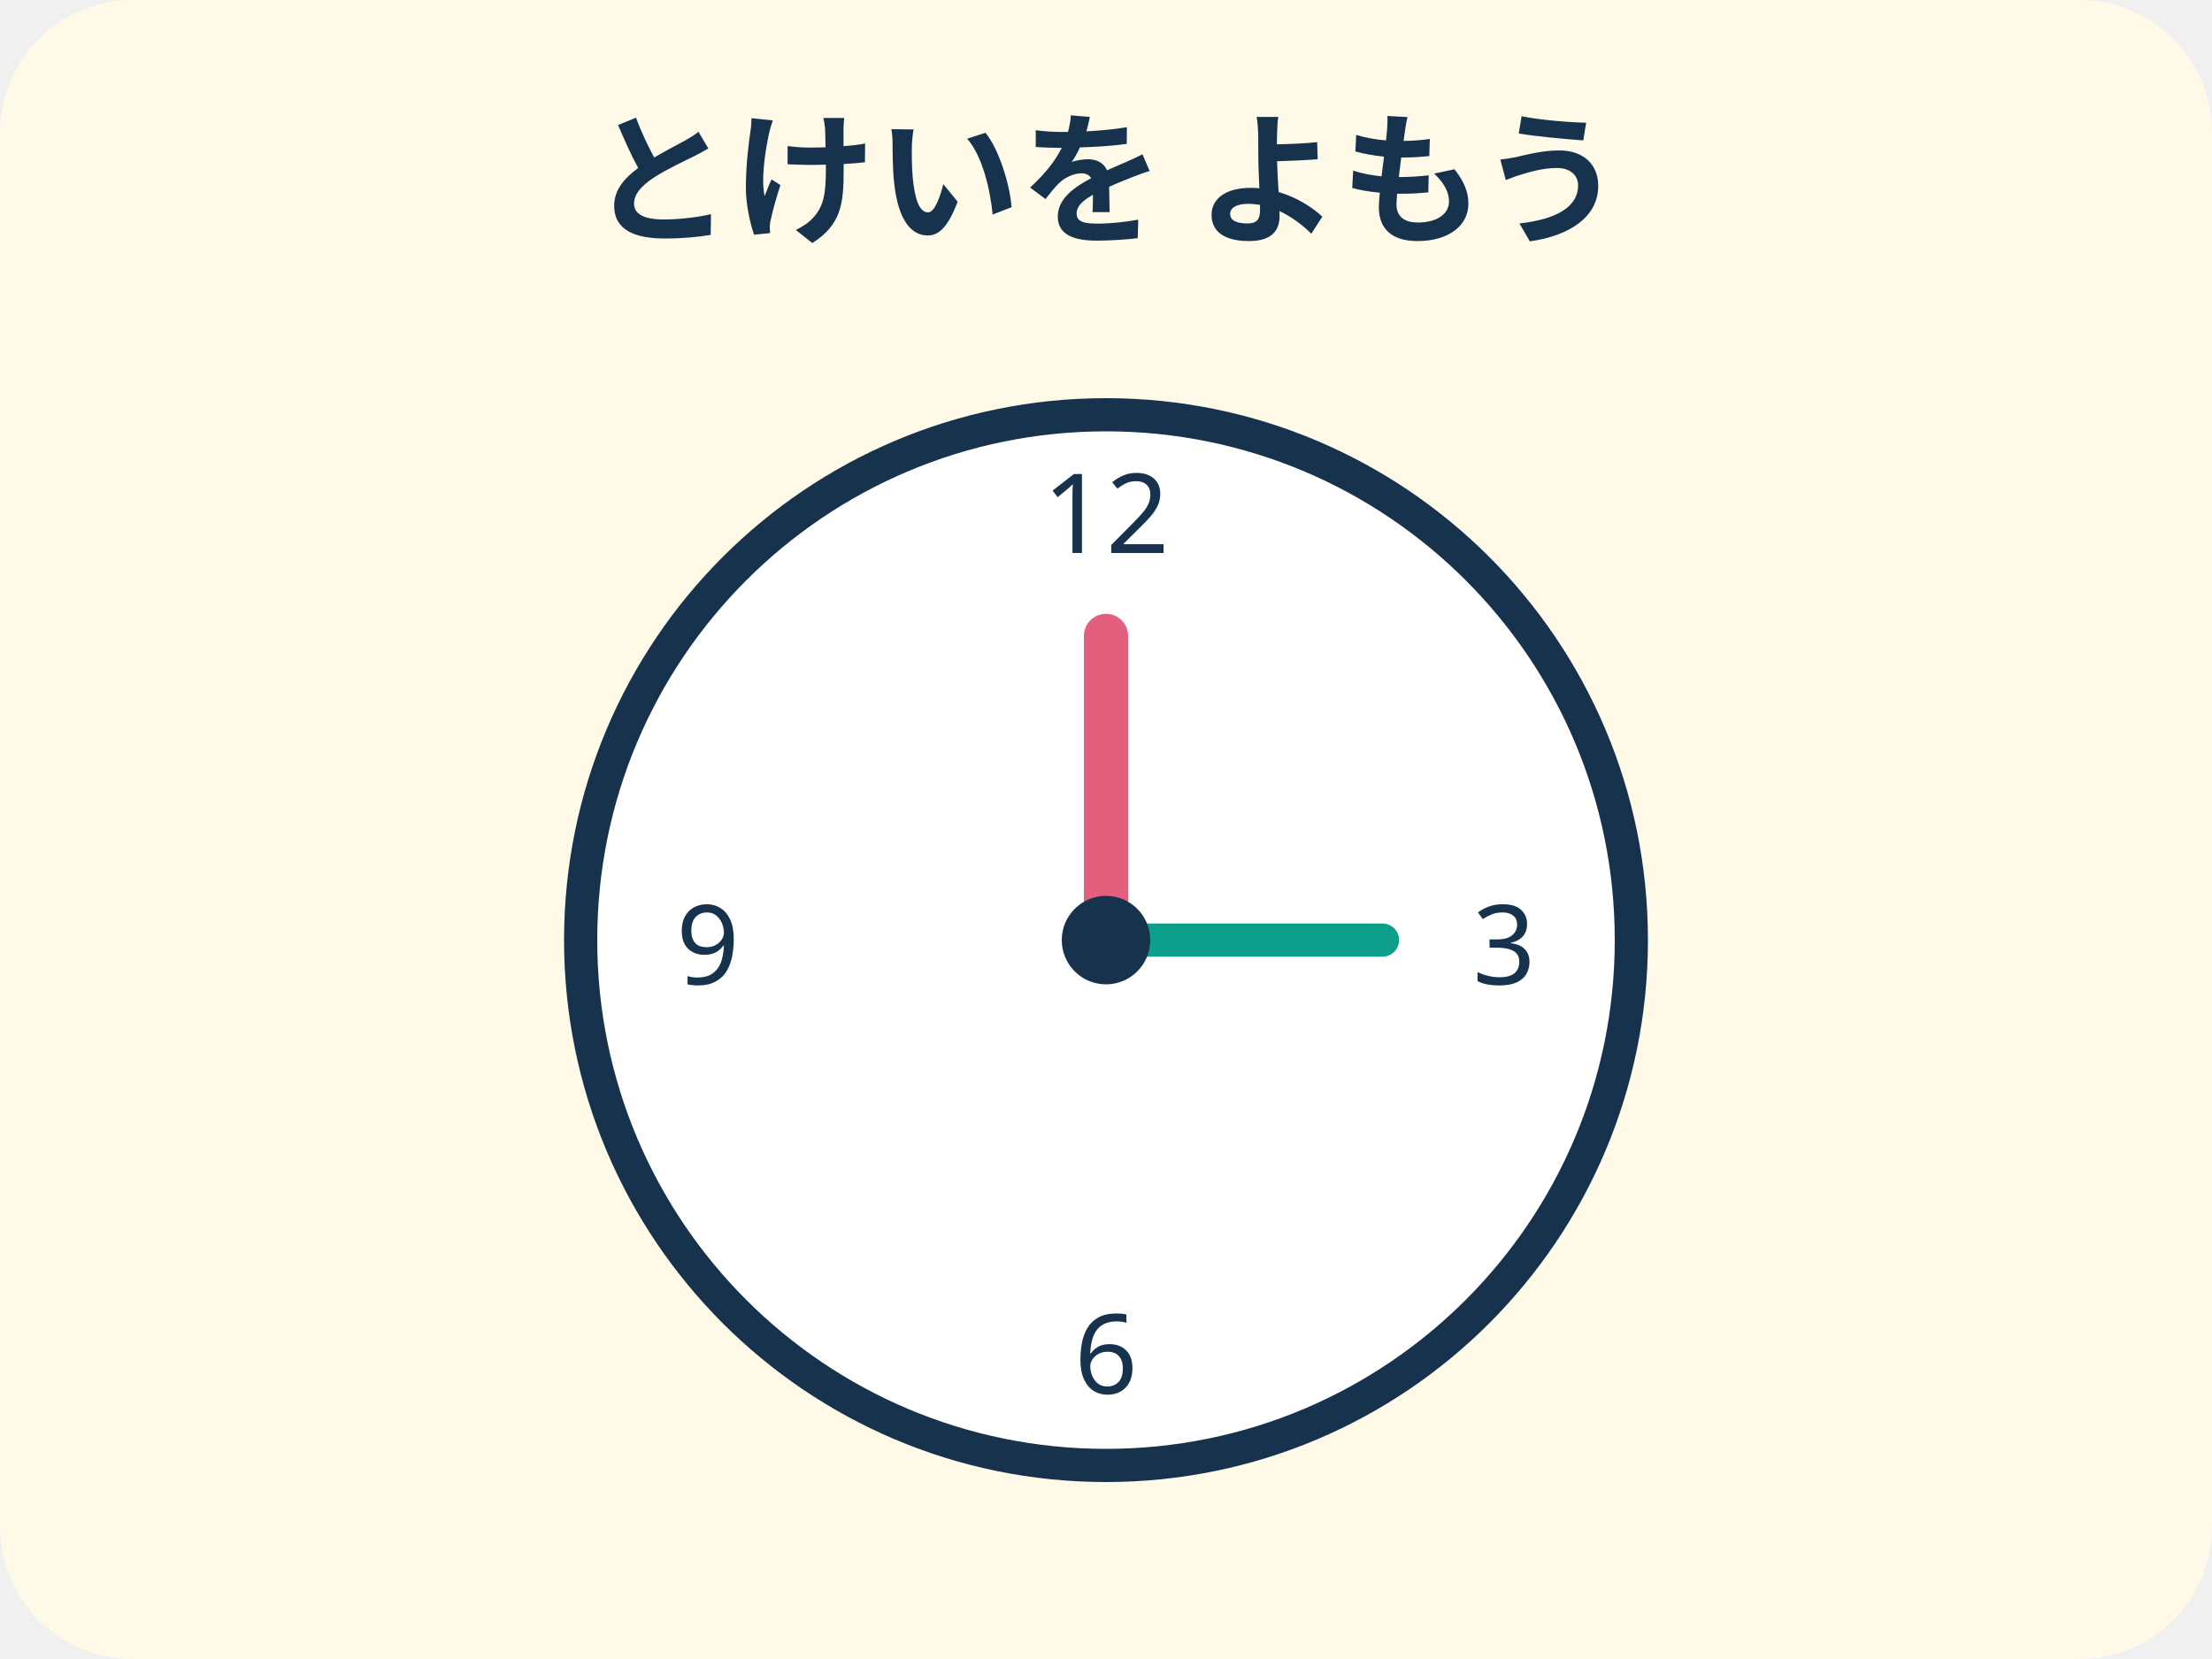
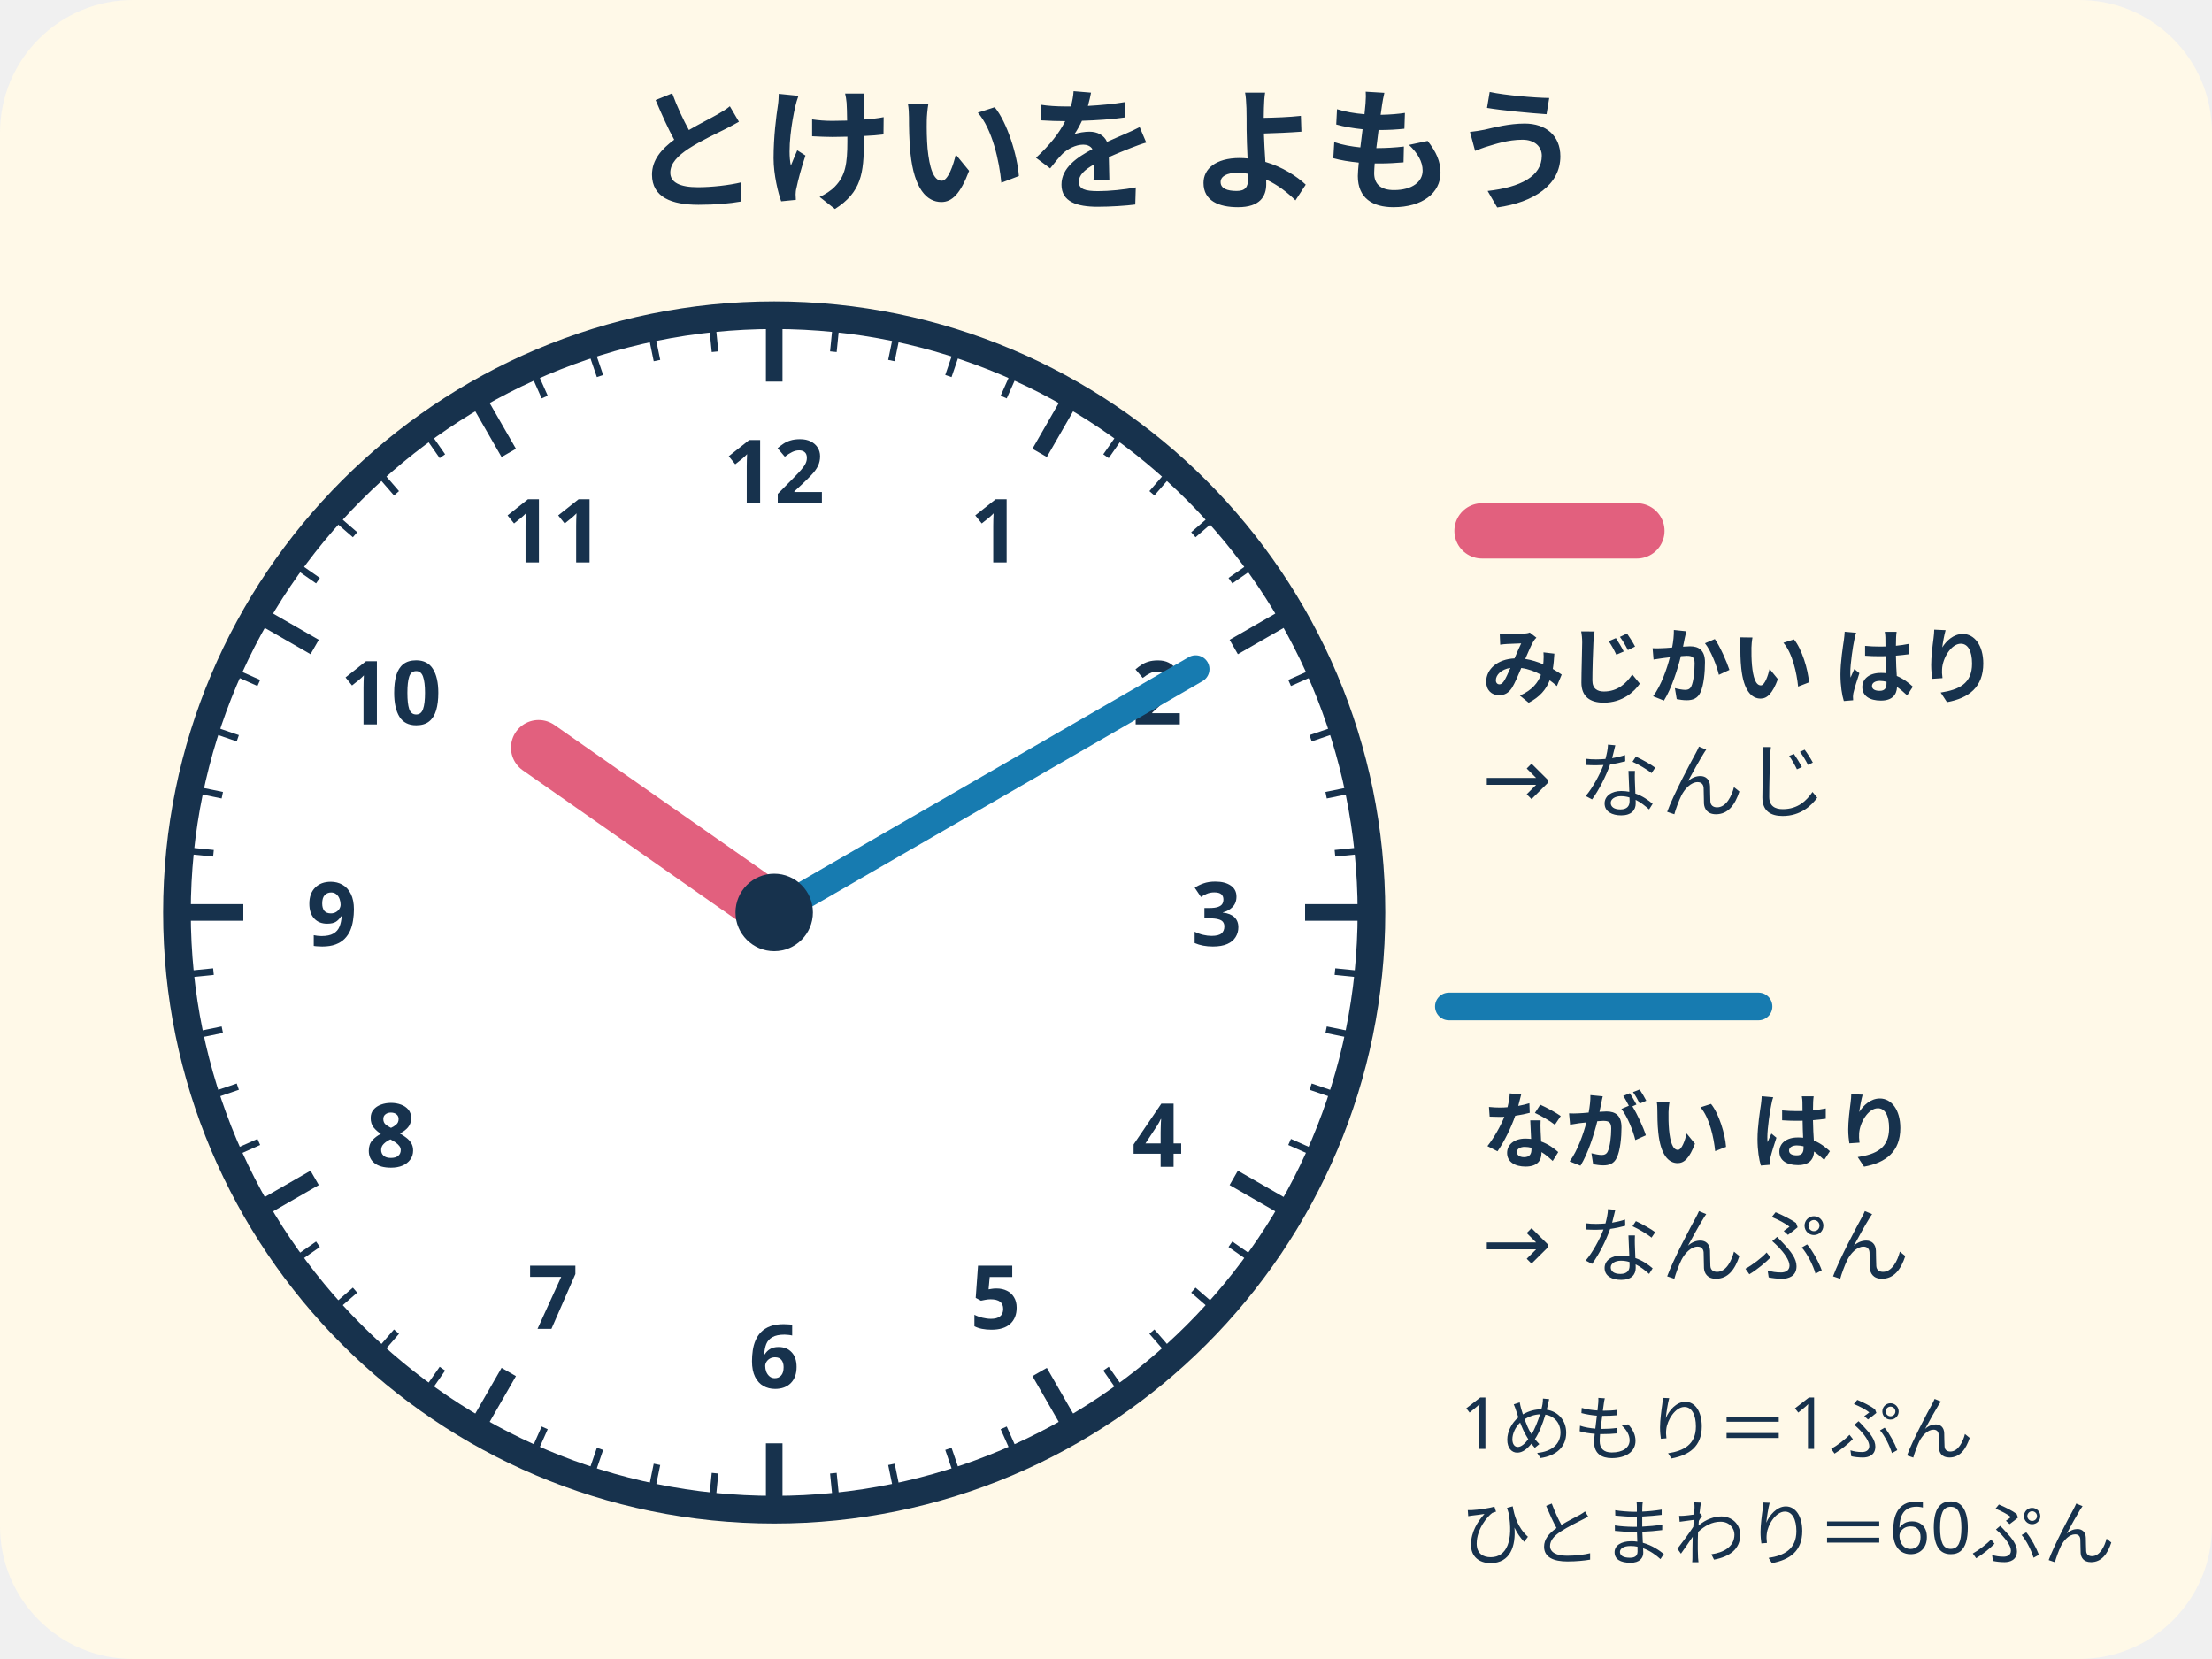
<svg xmlns="http://www.w3.org/2000/svg" viewBox="0 0 400 300" role="img" aria-label="とけい">
  <rect width="400" height="300" rx="24" fill="#fff9e8" />
-   <text x="200" y="42" text-anchor="middle" font-size="26" font-family="sans-serif" font-weight="700" fill="#17324d">とけいを よもう</text>
-   <circle cx="200" cy="170" r="95" fill="#ffffff" stroke="#17324d" stroke-width="6" />
-   <text x="200" y="100" text-anchor="middle" font-size="20" font-family="sans-serif" fill="#17324d">12</text>
-   <text x="272" y="178" text-anchor="middle" font-size="20" font-family="sans-serif" fill="#17324d">3</text>
-   <text x="200" y="252" text-anchor="middle" font-size="20" font-family="sans-serif" fill="#17324d">6</text>
-   <text x="128" y="178" text-anchor="middle" font-size="20" font-family="sans-serif" fill="#17324d">9</text>
-   <line x1="200" y1="170" x2="200" y2="115" stroke="#e2607e" stroke-width="8" stroke-linecap="round" />
-   <line x1="200" y1="170" x2="250" y2="170" stroke="#0d9f8c" stroke-width="6" stroke-linecap="round" />
-   <circle cx="200" cy="170" r="8" fill="#17324d" />
+   <text x="200" y="36" text-anchor="middle" font-size="24" font-family="sans-serif" font-weight="700" fill="#17324d">とけいを よもう</text>
+   <circle cx="140" cy="165" r="108" fill="#ffffff" stroke="#17324d" stroke-width="5" />
+   <line x1="140.0" y1="69.0" x2="140.0" y2="59.0" stroke="#17324d" stroke-width="3" />
+   <line x1="150.7" y1="63.6" x2="151.1" y2="59.6" stroke="#17324d" stroke-width="1.2" />
+   <line x1="161.2" y1="65.2" x2="162.0" y2="61.3" stroke="#17324d" stroke-width="1.2" />
+   <line x1="171.5" y1="68.0" x2="172.8" y2="64.2" stroke="#17324d" stroke-width="1.2" />
+   <line x1="181.5" y1="71.8" x2="183.1" y2="68.2" stroke="#17324d" stroke-width="1.2" />
+   <line x1="188.0" y1="81.9" x2="193.0" y2="73.2" stroke="#17324d" stroke-width="3" />
+   <line x1="200.0" y1="82.5" x2="202.3" y2="79.2" stroke="#17324d" stroke-width="1.2" />
+   <line x1="208.3" y1="89.2" x2="210.9" y2="86.2" stroke="#17324d" stroke-width="1.2" />
+   <line x1="215.8" y1="96.7" x2="218.8" y2="94.1" stroke="#17324d" stroke-width="1.2" />
+   <line x1="222.5" y1="105.0" x2="225.8" y2="102.7" stroke="#17324d" stroke-width="1.2" />
+   <line x1="223.1" y1="117.0" x2="231.8" y2="112.0" stroke="#17324d" stroke-width="3" />
+   <line x1="233.2" y1="123.5" x2="236.8" y2="121.9" stroke="#17324d" stroke-width="1.2" />
+   <line x1="237.0" y1="133.5" x2="240.8" y2="132.2" stroke="#17324d" stroke-width="1.2" />
+   <line x1="239.8" y1="143.8" x2="243.7" y2="143.0" stroke="#17324d" stroke-width="1.2" />
+   <line x1="241.4" y1="154.3" x2="245.4" y2="153.9" stroke="#17324d" stroke-width="1.2" />
+   <line x1="236.0" y1="165.0" x2="246.0" y2="165.0" stroke="#17324d" stroke-width="3" />
+   <line x1="241.4" y1="175.7" x2="245.4" y2="176.1" stroke="#17324d" stroke-width="1.2" />
+   <line x1="239.8" y1="186.2" x2="243.7" y2="187.0" stroke="#17324d" stroke-width="1.2" />
+   <line x1="237.0" y1="196.5" x2="240.8" y2="197.8" stroke="#17324d" stroke-width="1.2" />
+   <line x1="233.2" y1="206.5" x2="236.8" y2="208.1" stroke="#17324d" stroke-width="1.2" />
+   <line x1="223.1" y1="213.0" x2="231.8" y2="218.0" stroke="#17324d" stroke-width="3" />
+   <line x1="222.5" y1="225.0" x2="225.8" y2="227.3" stroke="#17324d" stroke-width="1.2" />
+   <line x1="215.8" y1="233.3" x2="218.8" y2="235.9" stroke="#17324d" stroke-width="1.2" />
+   <line x1="208.3" y1="240.8" x2="210.9" y2="243.8" stroke="#17324d" stroke-width="1.2" />
+   <line x1="200.0" y1="247.5" x2="202.3" y2="250.8" stroke="#17324d" stroke-width="1.2" />
+   <line x1="188.0" y1="248.1" x2="193.0" y2="256.8" stroke="#17324d" stroke-width="3" />
+   <line x1="181.5" y1="258.2" x2="183.1" y2="261.8" stroke="#17324d" stroke-width="1.2" />
+   <line x1="171.5" y1="262.0" x2="172.8" y2="265.8" stroke="#17324d" stroke-width="1.2" />
+   <line x1="161.2" y1="264.8" x2="162.0" y2="268.7" stroke="#17324d" stroke-width="1.2" />
+   <line x1="150.7" y1="266.4" x2="151.1" y2="270.4" stroke="#17324d" stroke-width="1.2" />
+   <line x1="140.0" y1="261.0" x2="140.0" y2="271.0" stroke="#17324d" stroke-width="3" />
+   <line x1="129.3" y1="266.4" x2="128.9" y2="270.4" stroke="#17324d" stroke-width="1.2" />
+   <line x1="118.8" y1="264.8" x2="118.0" y2="268.7" stroke="#17324d" stroke-width="1.2" />
+   <line x1="108.5" y1="262.0" x2="107.2" y2="265.8" stroke="#17324d" stroke-width="1.2" />
+   <line x1="98.5" y1="258.2" x2="96.9" y2="261.8" stroke="#17324d" stroke-width="1.2" />
+   <line x1="92.0" y1="248.1" x2="87.0" y2="256.8" stroke="#17324d" stroke-width="3" />
+   <line x1="80.0" y1="247.5" x2="77.7" y2="250.8" stroke="#17324d" stroke-width="1.2" />
+   <line x1="71.7" y1="240.8" x2="69.1" y2="243.8" stroke="#17324d" stroke-width="1.2" />
+   <line x1="64.2" y1="233.3" x2="61.2" y2="235.9" stroke="#17324d" stroke-width="1.2" />
+   <line x1="57.5" y1="225.0" x2="54.2" y2="227.3" stroke="#17324d" stroke-width="1.2" />
+   <line x1="56.9" y1="213.0" x2="48.2" y2="218.0" stroke="#17324d" stroke-width="3" />
+   <line x1="46.8" y1="206.5" x2="43.2" y2="208.1" stroke="#17324d" stroke-width="1.2" />
+   <line x1="43.0" y1="196.5" x2="39.2" y2="197.8" stroke="#17324d" stroke-width="1.2" />
+   <line x1="40.2" y1="186.2" x2="36.3" y2="187.0" stroke="#17324d" stroke-width="1.2" />
+   <line x1="38.6" y1="175.7" x2="34.6" y2="176.1" stroke="#17324d" stroke-width="1.2" />
+   <line x1="44.0" y1="165.0" x2="34.0" y2="165.0" stroke="#17324d" stroke-width="3" />
+   <line x1="38.6" y1="154.3" x2="34.6" y2="153.9" stroke="#17324d" stroke-width="1.2" />
+   <line x1="40.2" y1="143.8" x2="36.3" y2="143.0" stroke="#17324d" stroke-width="1.2" />
+   <line x1="43.0" y1="133.5" x2="39.2" y2="132.2" stroke="#17324d" stroke-width="1.2" />
+   <line x1="46.8" y1="123.5" x2="43.2" y2="121.9" stroke="#17324d" stroke-width="1.2" />
+   <line x1="56.9" y1="117.0" x2="48.2" y2="112.0" stroke="#17324d" stroke-width="3" />
+   <line x1="57.5" y1="105.0" x2="54.2" y2="102.7" stroke="#17324d" stroke-width="1.2" />
+   <line x1="64.2" y1="96.7" x2="61.2" y2="94.1" stroke="#17324d" stroke-width="1.2" />
+   <line x1="71.7" y1="89.2" x2="69.1" y2="86.2" stroke="#17324d" stroke-width="1.2" />
+   <line x1="80.0" y1="82.5" x2="77.7" y2="79.2" stroke="#17324d" stroke-width="1.2" />
+   <line x1="92.0" y1="81.9" x2="87.0" y2="73.2" stroke="#17324d" stroke-width="3" />
+   <line x1="98.5" y1="71.8" x2="96.9" y2="68.2" stroke="#17324d" stroke-width="1.2" />
+   <line x1="108.5" y1="68.0" x2="107.2" y2="64.2" stroke="#17324d" stroke-width="1.2" />
+   <line x1="118.8" y1="65.2" x2="118.0" y2="61.3" stroke="#17324d" stroke-width="1.2" />
+   <line x1="129.3" y1="63.6" x2="128.9" y2="59.6" stroke="#17324d" stroke-width="1.2" />
+   <text x="180.0" y="101.7" text-anchor="middle" font-size="16" font-family="sans-serif" font-weight="700" fill="#17324d">1</text>
+   <text x="209.3" y="131.0" text-anchor="middle" font-size="16" font-family="sans-serif" font-weight="700" fill="#17324d">2</text>
+   <text x="220.0" y="171.0" text-anchor="middle" font-size="16" font-family="sans-serif" font-weight="700" fill="#17324d">3</text>
+   <text x="209.3" y="211.0" text-anchor="middle" font-size="16" font-family="sans-serif" font-weight="700" fill="#17324d">4</text>
+   <text x="180.0" y="240.3" text-anchor="middle" font-size="16" font-family="sans-serif" font-weight="700" fill="#17324d">5</text>
+   <text x="140.0" y="251.0" text-anchor="middle" font-size="16" font-family="sans-serif" font-weight="700" fill="#17324d">6</text>
+   <text x="100.0" y="240.3" text-anchor="middle" font-size="16" font-family="sans-serif" font-weight="700" fill="#17324d">7</text>
+   <text x="70.7" y="211.0" text-anchor="middle" font-size="16" font-family="sans-serif" font-weight="700" fill="#17324d">8</text>
+   <text x="60.0" y="171.0" text-anchor="middle" font-size="16" font-family="sans-serif" font-weight="700" fill="#17324d">9</text>
+   <text x="70.7" y="131.0" text-anchor="middle" font-size="16" font-family="sans-serif" font-weight="700" fill="#17324d">10</text>
+   <text x="100.0" y="101.7" text-anchor="middle" font-size="16" font-family="sans-serif" font-weight="700" fill="#17324d">11</text>
+   <text x="140.0" y="91.0" text-anchor="middle" font-size="16" font-family="sans-serif" font-weight="700" fill="#17324d">12</text>
+   <line x1="140" y1="165" x2="97.4" y2="135.2" stroke="#e2607e" stroke-width="10" stroke-linecap="round" />
+   <line x1="140" y1="165" x2="140" y2="77" stroke="#177bb0" stroke-width="5" stroke-linecap="round" transform="rotate(60 140 165)" />
+   <circle cx="140" cy="165" r="7" fill="#17324d" />
+   <line x1="268" y1="96" x2="296" y2="96" stroke="#e2607e" stroke-width="10" stroke-linecap="round" />
+   <text x="268" y="126" text-anchor="start" font-size="15" font-family="sans-serif" font-weight="700" fill="#17324d">みじかい はり</text>
+   <text x="268" y="146" text-anchor="start" font-size="15" font-family="sans-serif" fill="#17324d">→ なんじ</text>
+   <line x1="262" y1="182" x2="318" y2="182" stroke="#177bb0" stroke-width="5" stroke-linecap="round" />
+   <text x="268" y="210" text-anchor="start" font-size="15" font-family="sans-serif" font-weight="700" fill="#17324d">ながい はり</text>
+   <text x="268" y="230" text-anchor="start" font-size="15" font-family="sans-serif" fill="#17324d">→ なんぷん</text>
+   <text x="264" y="262" text-anchor="start" font-size="13" font-family="sans-serif" fill="#17324d">1めもり＝1ぷん</text>
+   <text x="264" y="282" text-anchor="start" font-size="13" font-family="sans-serif" fill="#17324d">ひとまわり＝60ぷん</text>
</svg>
